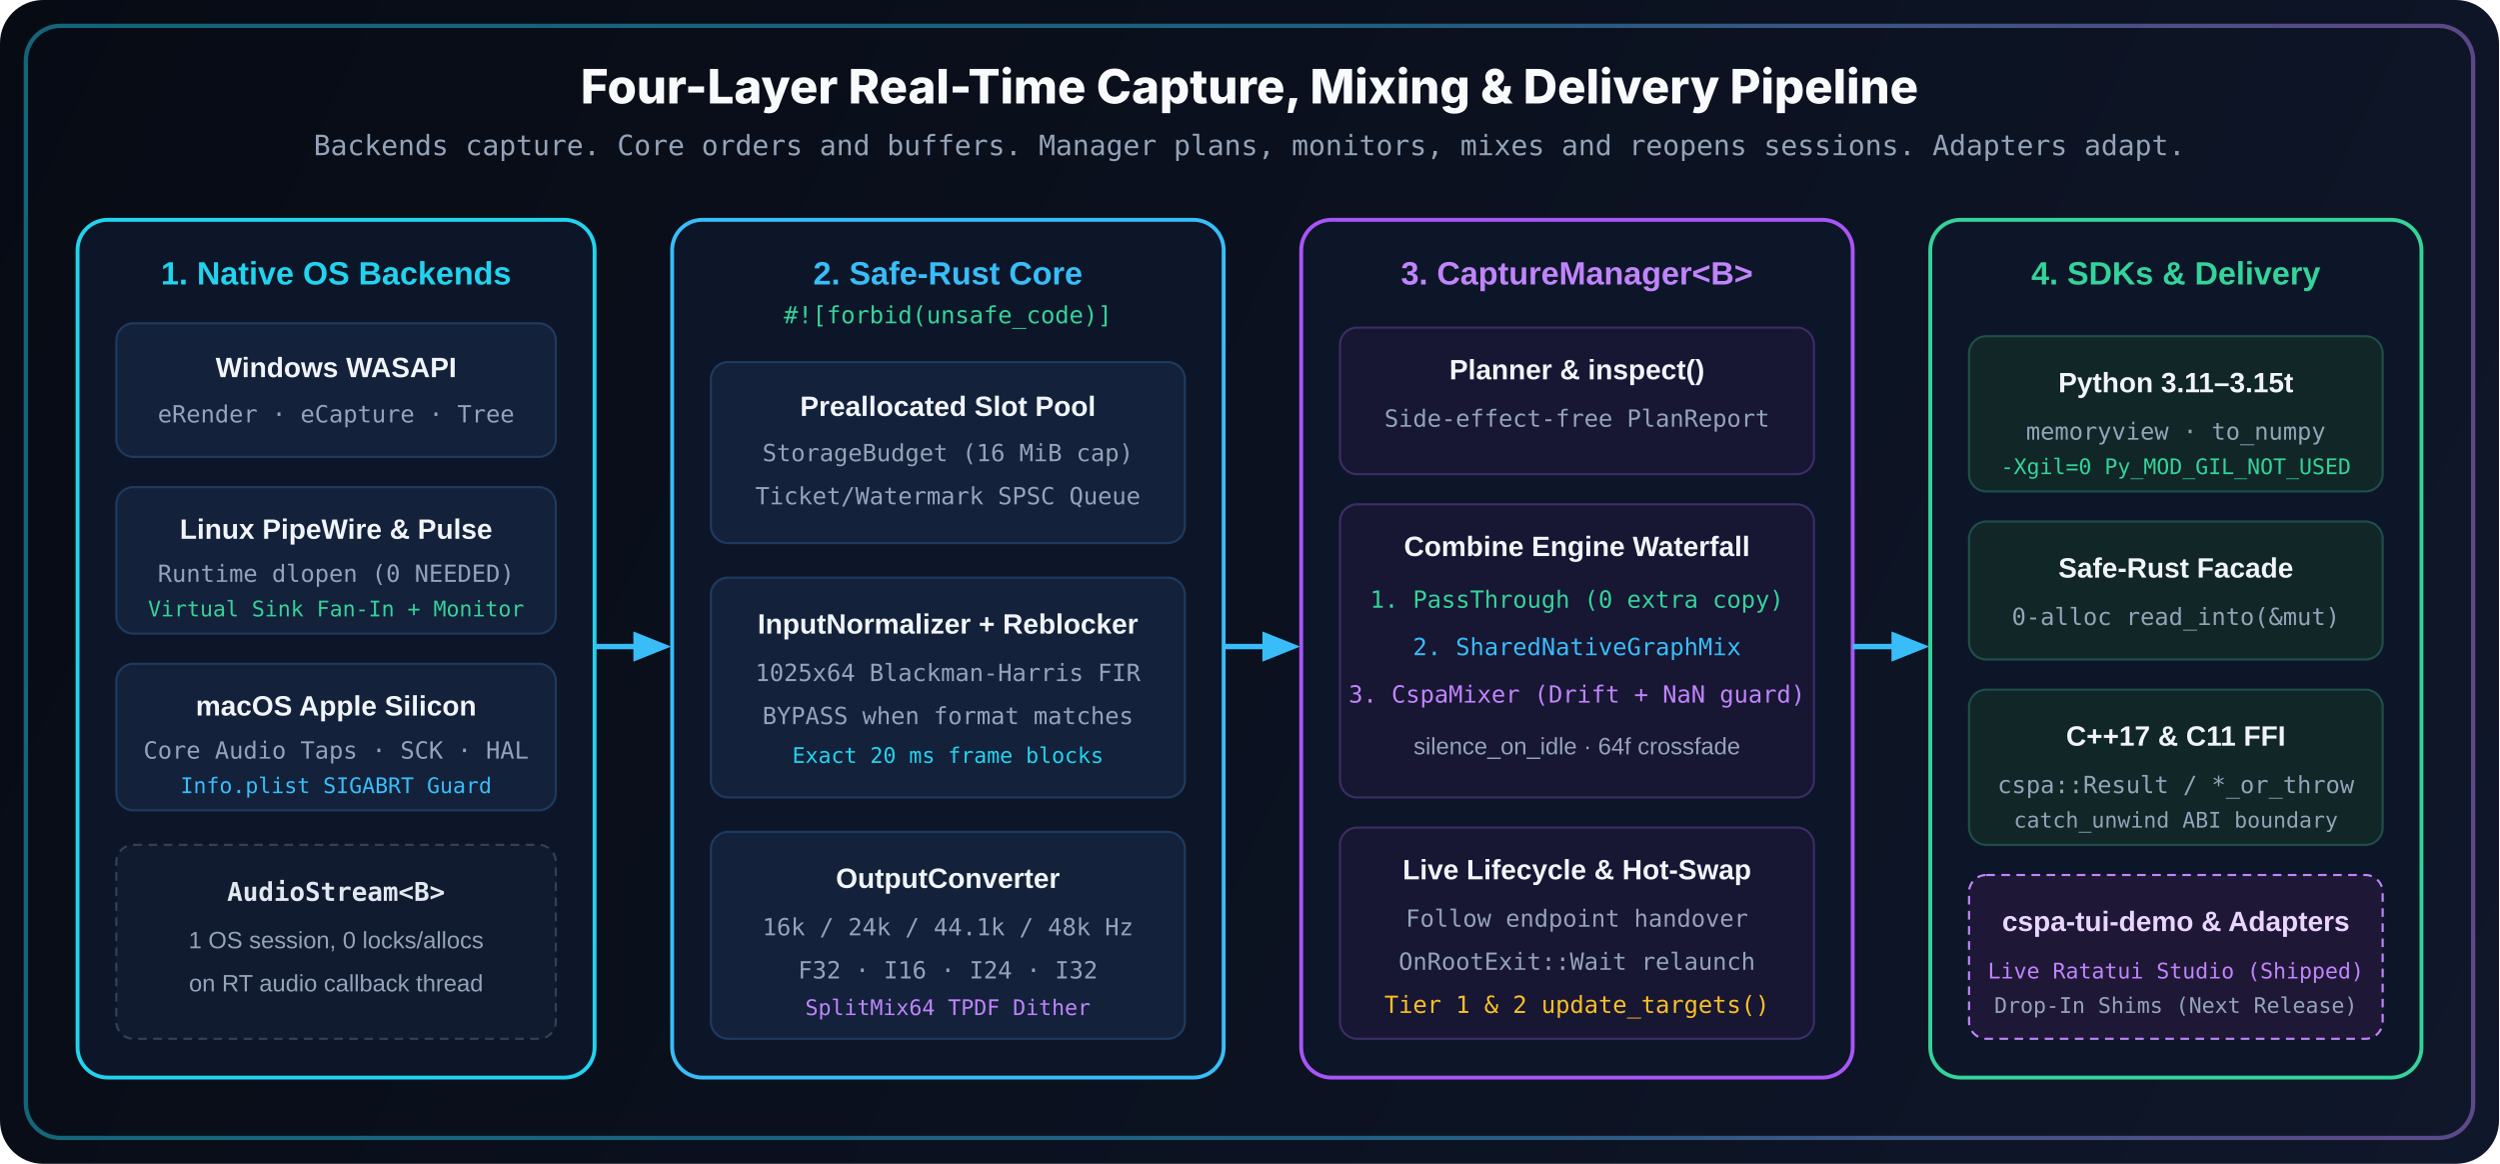
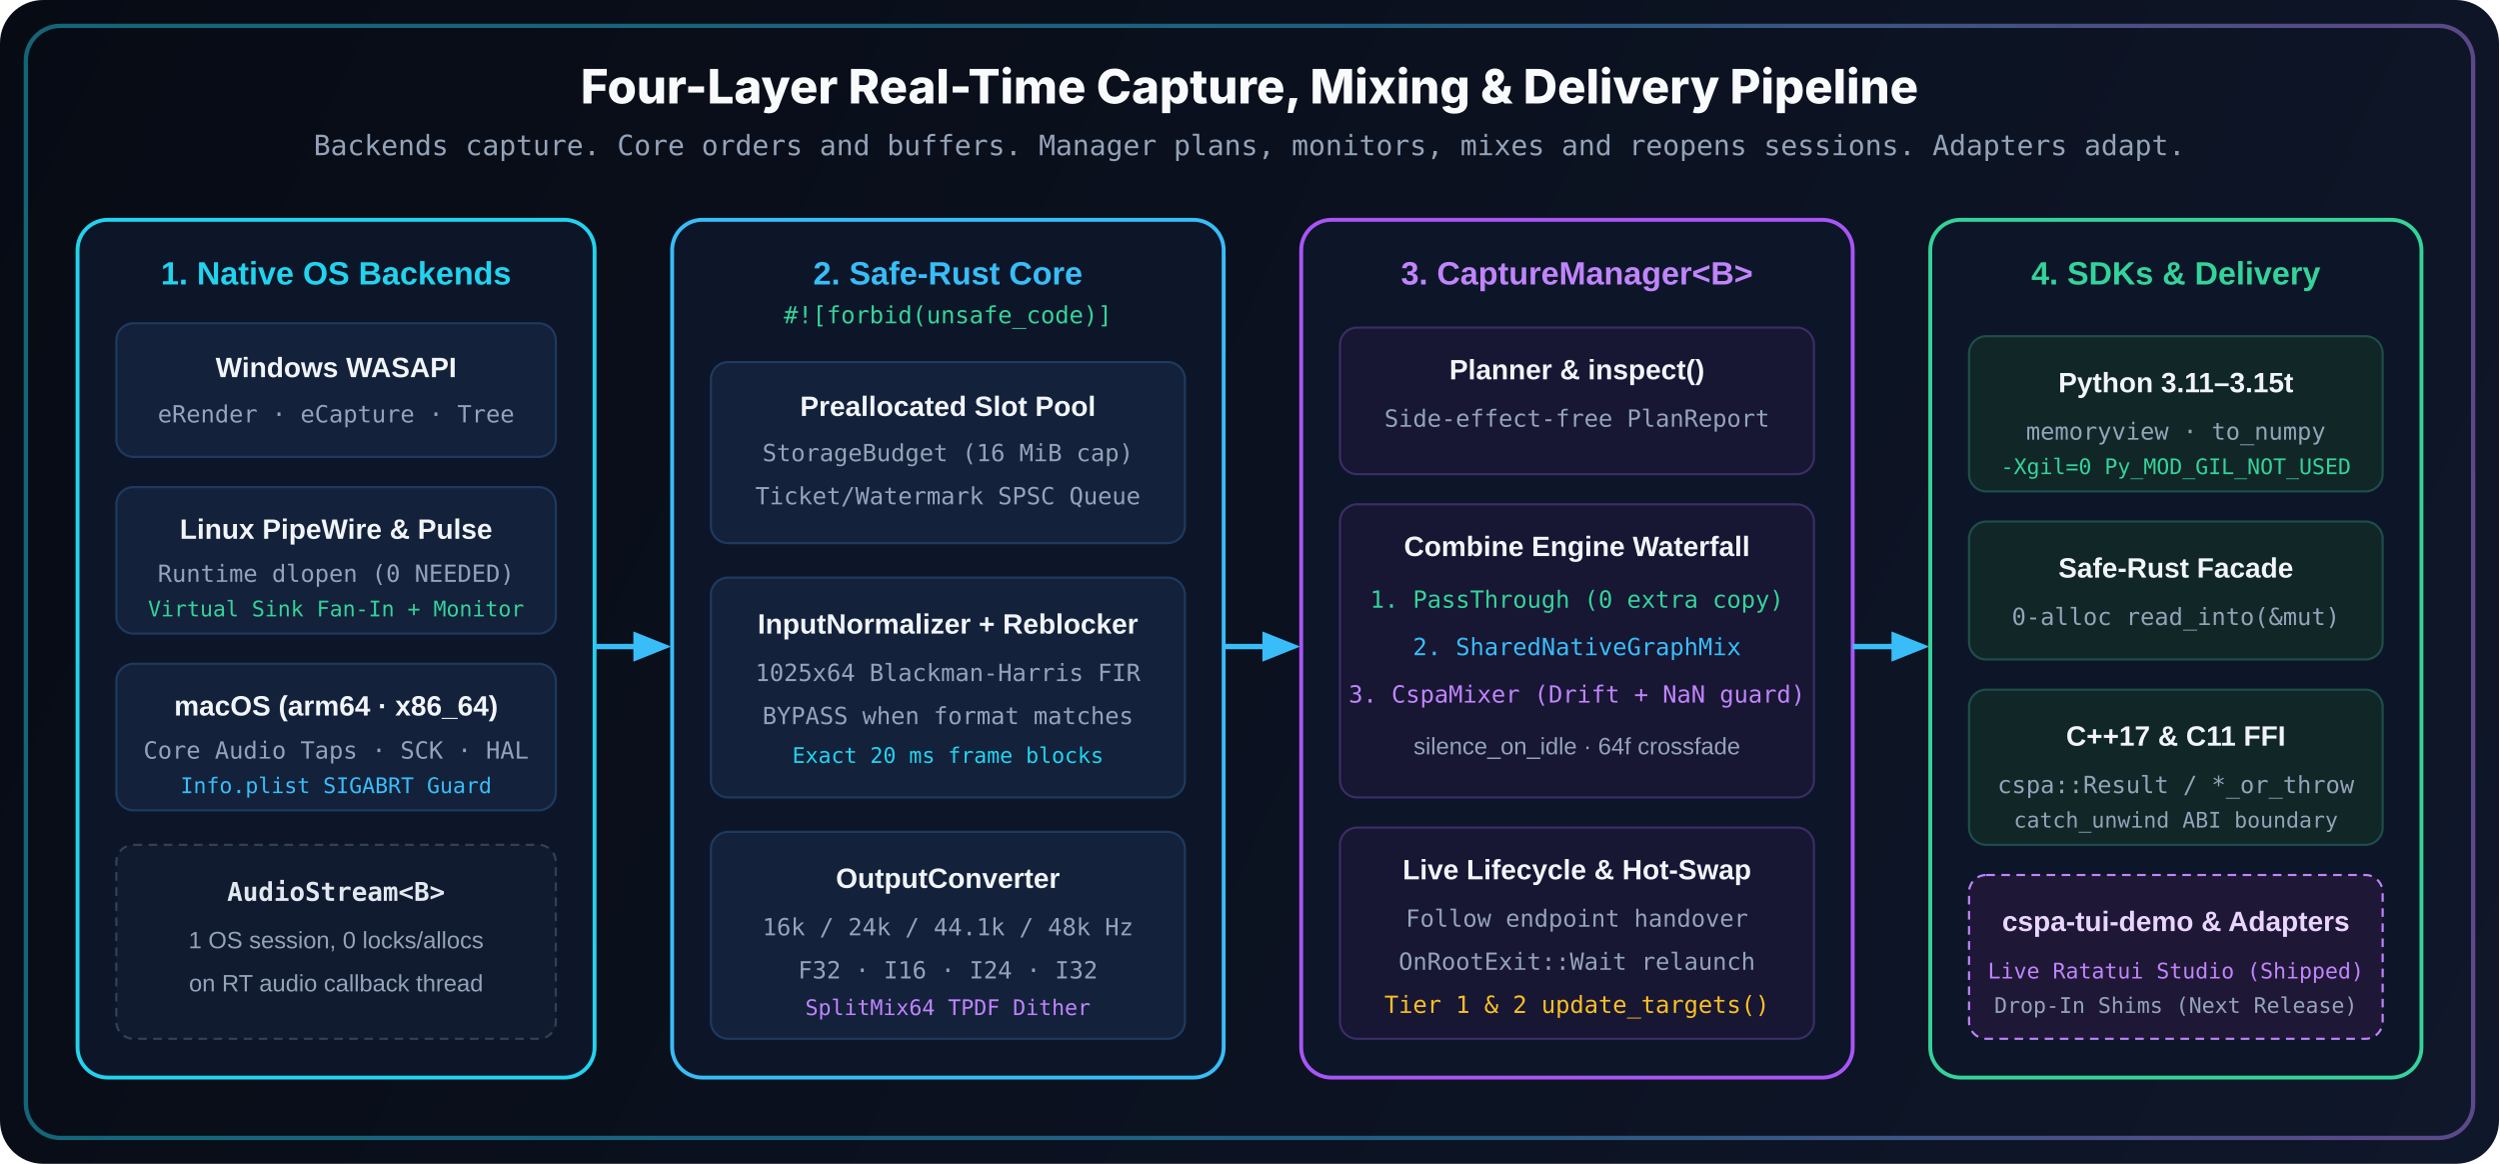
<svg xmlns="http://www.w3.org/2000/svg" viewBox="0 0 1160 540" fill="none">
  <defs>
    <linearGradient id="bg" x1="0" y1="0" x2="1160" y2="540" gradientUnits="userSpaceOnUse">
      <stop offset="0%" stop-color="#070B14" />
      <stop offset="100%" stop-color="#0F172A" />
    </linearGradient>
    <linearGradient id="cyanViolet" x1="0" y1="0" x2="1160" y2="0" gradientUnits="userSpaceOnUse">
      <stop offset="0%" stop-color="#22D3EE" />
      <stop offset="55%" stop-color="#38BDF8" />
      <stop offset="100%" stop-color="#C084FC" />
    </linearGradient>
    <marker id="arrow" viewBox="0 0 10 10" refX="8" refY="5" markerWidth="7" markerHeight="7" orient="auto-start-reverse">
      <path d="M 0 1 L 10 5 L 0 9 z" fill="#38BDF8" />
    </marker>
  </defs>
  <rect width="1160" height="540" rx="20" fill="url(#bg)" />
  <rect x="12" y="12" width="1136" height="516" rx="16" stroke="url(#cyanViolet)" stroke-width="2" opacity="0.45" />
  <text x="580" y="48" text-anchor="middle" fill="#F8FAFC" font-family="Segoe UI, Inter, Arial, sans-serif" font-size="22" font-weight="800">
    Four-Layer Real-Time Capture, Mixing &amp; Delivery Pipeline
  </text>
  <text x="580" y="72" text-anchor="middle" fill="#94A3B8" font-family="Consolas, monospace" font-size="13">
    Backends capture. Core orders and buffers. Manager plans, monitors, mixes and reopens sessions. Adapters adapt.
  </text>
  <rect x="36" y="102" width="240" height="398" rx="14" fill="#0D1628" stroke="#22D3EE" stroke-width="1.8" />
  <text x="156" y="132" text-anchor="middle" fill="#22D3EE" font-family="Segoe UI, Arial, sans-serif" font-size="15" font-weight="700">1. Native OS Backends</text>
  <rect x="54" y="150" width="204" height="62" rx="8" fill="#13213B" stroke="#1E3A5F" />
  <text x="156" y="175" text-anchor="middle" fill="#F1F5F9" font-family="Segoe UI, Arial, sans-serif" font-size="13" font-weight="700">Windows WASAPI</text>
  <text x="156" y="196" text-anchor="middle" fill="#94A3B8" font-family="Consolas, monospace" font-size="11">eRender · eCapture · Tree</text>
  <rect x="54" y="226" width="204" height="68" rx="8" fill="#13213B" stroke="#1E3A5F" />
  <text x="156" y="250" text-anchor="middle" fill="#F1F5F9" font-family="Segoe UI, Arial, sans-serif" font-size="13" font-weight="700">Linux PipeWire &amp; Pulse</text>
  <text x="156" y="270" text-anchor="middle" fill="#94A3B8" font-family="Consolas, monospace" font-size="11">Runtime dlopen (0 NEEDED)</text>
  <text x="156" y="286" text-anchor="middle" fill="#34D399" font-family="Consolas, monospace" font-size="10">Virtual Sink Fan-In + Monitor</text>
  <rect x="54" y="308" width="204" height="68" rx="8" fill="#13213B" stroke="#1E3A5F" />
-   <text x="156" y="332" text-anchor="middle" fill="#F1F5F9" font-family="Segoe UI, Arial, sans-serif" font-size="13" font-weight="700">macOS Apple Silicon</text>
+   <text x="156" y="332" text-anchor="middle" fill="#F1F5F9" font-family="Segoe UI, Arial, sans-serif" font-size="13" font-weight="700">macOS (arm64 · x86_64)</text>
  <text x="156" y="352" text-anchor="middle" fill="#94A3B8" font-family="Consolas, monospace" font-size="11">Core Audio Taps · SCK · HAL</text>
  <text x="156" y="368" text-anchor="middle" fill="#38BDF8" font-family="Consolas, monospace" font-size="10">Info.plist SIGABRT Guard</text>
  <rect x="54" y="392" width="204" height="90" rx="8" fill="#101B30" stroke="#334155" stroke-dasharray="4 3" />
  <text x="156" y="418" text-anchor="middle" fill="#E2E8F0" font-family="Consolas, monospace" font-size="12" font-weight="700">AudioStream&lt;B&gt;</text>
  <text x="156" y="440" text-anchor="middle" fill="#94A3B8" font-family="Segoe UI, Arial, sans-serif" font-size="11">1 OS session, 0 locks/allocs</text>
  <text x="156" y="460" text-anchor="middle" fill="#94A3B8" font-family="Segoe UI, Arial, sans-serif" font-size="11">on RT audio callback thread</text>
  <line x1="276" y1="300" x2="308" y2="300" stroke="#38BDF8" stroke-width="2.5" marker-end="url(#arrow)" />
  <rect x="312" y="102" width="256" height="398" rx="14" fill="#0D1628" stroke="#38BDF8" stroke-width="1.8" />
  <text x="440" y="132" text-anchor="middle" fill="#38BDF8" font-family="Segoe UI, Arial, sans-serif" font-size="15" font-weight="700">2. Safe-Rust Core</text>
  <text x="440" y="150" text-anchor="middle" fill="#34D399" font-family="Consolas, monospace" font-size="11">#![forbid(unsafe_code)]</text>
  <rect x="330" y="168" width="220" height="84" rx="8" fill="#13213B" stroke="#1E3A5F" />
  <text x="440" y="193" text-anchor="middle" fill="#F1F5F9" font-family="Segoe UI, Arial, sans-serif" font-size="13" font-weight="700">Preallocated Slot Pool</text>
  <text x="440" y="214" text-anchor="middle" fill="#94A3B8" font-family="Consolas, monospace" font-size="11">StorageBudget (16 MiB cap)</text>
  <text x="440" y="234" text-anchor="middle" fill="#94A3B8" font-family="Consolas, monospace" font-size="11">Ticket/Watermark SPSC Queue</text>
  <rect x="330" y="268" width="220" height="102" rx="8" fill="#13213B" stroke="#1E3A5F" />
  <text x="440" y="294" text-anchor="middle" fill="#F1F5F9" font-family="Segoe UI, Arial, sans-serif" font-size="13" font-weight="700">InputNormalizer + Reblocker</text>
  <text x="440" y="316" text-anchor="middle" fill="#94A3B8" font-family="Consolas, monospace" font-size="11">1025x64 Blackman-Harris FIR</text>
  <text x="440" y="336" text-anchor="middle" fill="#94A3B8" font-family="Consolas, monospace" font-size="11">BYPASS when format matches</text>
  <text x="440" y="354" text-anchor="middle" fill="#22D3EE" font-family="Consolas, monospace" font-size="10">Exact 20 ms frame blocks</text>
  <rect x="330" y="386" width="220" height="96" rx="8" fill="#13213B" stroke="#1E3A5F" />
  <text x="440" y="412" text-anchor="middle" fill="#F1F5F9" font-family="Segoe UI, Arial, sans-serif" font-size="13" font-weight="700">OutputConverter</text>
  <text x="440" y="434" text-anchor="middle" fill="#94A3B8" font-family="Consolas, monospace" font-size="11">16k / 24k / 44.1k / 48k Hz</text>
  <text x="440" y="454" text-anchor="middle" fill="#94A3B8" font-family="Consolas, monospace" font-size="11">F32 · I16 · I24 · I32</text>
  <text x="440" y="471" text-anchor="middle" fill="#C084FC" font-family="Consolas, monospace" font-size="10">SplitMix64 TPDF Dither</text>
  <line x1="568" y1="300" x2="600" y2="300" stroke="#38BDF8" stroke-width="2.5" marker-end="url(#arrow)" />
  <rect x="604" y="102" width="256" height="398" rx="14" fill="#0D1628" stroke="#A855F7" stroke-width="1.8" />
  <text x="732" y="132" text-anchor="middle" fill="#C084FC" font-family="Segoe UI, Arial, sans-serif" font-size="15" font-weight="700">3. CaptureManager&lt;B&gt;</text>
  <rect x="622" y="152" width="220" height="68" rx="8" fill="#171633" stroke="#3B2D66" />
  <text x="732" y="176" text-anchor="middle" fill="#F1F5F9" font-family="Segoe UI, Arial, sans-serif" font-size="13" font-weight="700">Planner &amp; inspect()</text>
  <text x="732" y="198" text-anchor="middle" fill="#94A3B8" font-family="Consolas, monospace" font-size="11">Side-effect-free PlanReport</text>
  <rect x="622" y="234" width="220" height="136" rx="8" fill="#171633" stroke="#3B2D66" />
  <text x="732" y="258" text-anchor="middle" fill="#F1F5F9" font-family="Segoe UI, Arial, sans-serif" font-size="13" font-weight="700">Combine Engine Waterfall</text>
  <text x="732" y="282" text-anchor="middle" fill="#34D399" font-family="Consolas, monospace" font-size="11">1. PassThrough (0 extra copy)</text>
  <text x="732" y="304" text-anchor="middle" fill="#38BDF8" font-family="Consolas, monospace" font-size="11">2. SharedNativeGraphMix</text>
  <text x="732" y="326" text-anchor="middle" fill="#C084FC" font-family="Consolas, monospace" font-size="11">3. CspaMixer (Drift + NaN guard)</text>
  <text x="732" y="350" text-anchor="middle" fill="#94A3B8" font-family="Segoe UI, Arial, sans-serif" font-size="11">silence_on_idle · 64f crossfade</text>
  <rect x="622" y="384" width="220" height="98" rx="8" fill="#171633" stroke="#3B2D66" />
  <text x="732" y="408" text-anchor="middle" fill="#F1F5F9" font-family="Segoe UI, Arial, sans-serif" font-size="13" font-weight="700">Live Lifecycle &amp; Hot-Swap</text>
  <text x="732" y="430" text-anchor="middle" fill="#94A3B8" font-family="Consolas, monospace" font-size="11">Follow endpoint handover</text>
  <text x="732" y="450" text-anchor="middle" fill="#94A3B8" font-family="Consolas, monospace" font-size="11">OnRootExit::Wait relaunch</text>
  <text x="732" y="470" text-anchor="middle" fill="#FBBF24" font-family="Consolas, monospace" font-size="11">Tier 1 &amp; 2 update_targets()</text>
  <line x1="860" y1="300" x2="892" y2="300" stroke="#38BDF8" stroke-width="2.5" marker-end="url(#arrow)" />
  <rect x="896" y="102" width="228" height="398" rx="14" fill="#0D1628" stroke="#34D399" stroke-width="1.8" />
  <text x="1010" y="132" text-anchor="middle" fill="#34D399" font-family="Segoe UI, Arial, sans-serif" font-size="15" font-weight="700">4. SDKs &amp; Delivery</text>
  <rect x="914" y="156" width="192" height="72" rx="8" fill="#112627" stroke="#1E4E4A" />
  <text x="1010" y="182" text-anchor="middle" fill="#F1F5F9" font-family="Segoe UI, Arial, sans-serif" font-size="13" font-weight="700">Python 3.11–3.15t</text>
  <text x="1010" y="204" text-anchor="middle" fill="#94A3B8" font-family="Consolas, monospace" font-size="11">memoryview · to_numpy</text>
  <text x="1010" y="220" text-anchor="middle" fill="#34D399" font-family="Consolas, monospace" font-size="10">-Xgil=0 Py_MOD_GIL_NOT_USED</text>
  <rect x="914" y="242" width="192" height="64" rx="8" fill="#112627" stroke="#1E4E4A" />
  <text x="1010" y="268" text-anchor="middle" fill="#F1F5F9" font-family="Segoe UI, Arial, sans-serif" font-size="13" font-weight="700">Safe-Rust Facade</text>
  <text x="1010" y="290" text-anchor="middle" fill="#94A3B8" font-family="Consolas, monospace" font-size="11">0-alloc read_into(&amp;mut)</text>
  <rect x="914" y="320" width="192" height="72" rx="8" fill="#112627" stroke="#1E4E4A" />
  <text x="1010" y="346" text-anchor="middle" fill="#F1F5F9" font-family="Segoe UI, Arial, sans-serif" font-size="13" font-weight="700">C++17 &amp; C11 FFI</text>
  <text x="1010" y="368" text-anchor="middle" fill="#94A3B8" font-family="Consolas, monospace" font-size="11">cspa::Result / *_or_throw</text>
  <text x="1010" y="384" text-anchor="middle" fill="#94A3B8" font-family="Consolas, monospace" font-size="10">catch_unwind ABI boundary</text>
  <rect x="914" y="406" width="192" height="76" rx="8" fill="#1E1836" stroke="#C084FC" stroke-dasharray="4 3" />
  <text x="1010" y="432" text-anchor="middle" fill="#E9D5FF" font-family="Segoe UI, Arial, sans-serif" font-size="13" font-weight="700">cspa-tui-demo &amp; Adapters</text>
  <text x="1010" y="454" text-anchor="middle" fill="#C084FC" font-family="Consolas, monospace" font-size="10">Live Ratatui Studio (Shipped)</text>
  <text x="1010" y="470" text-anchor="middle" fill="#94A3B8" font-family="Consolas, monospace" font-size="10">Drop-In Shims (Next Release)</text>
</svg>
